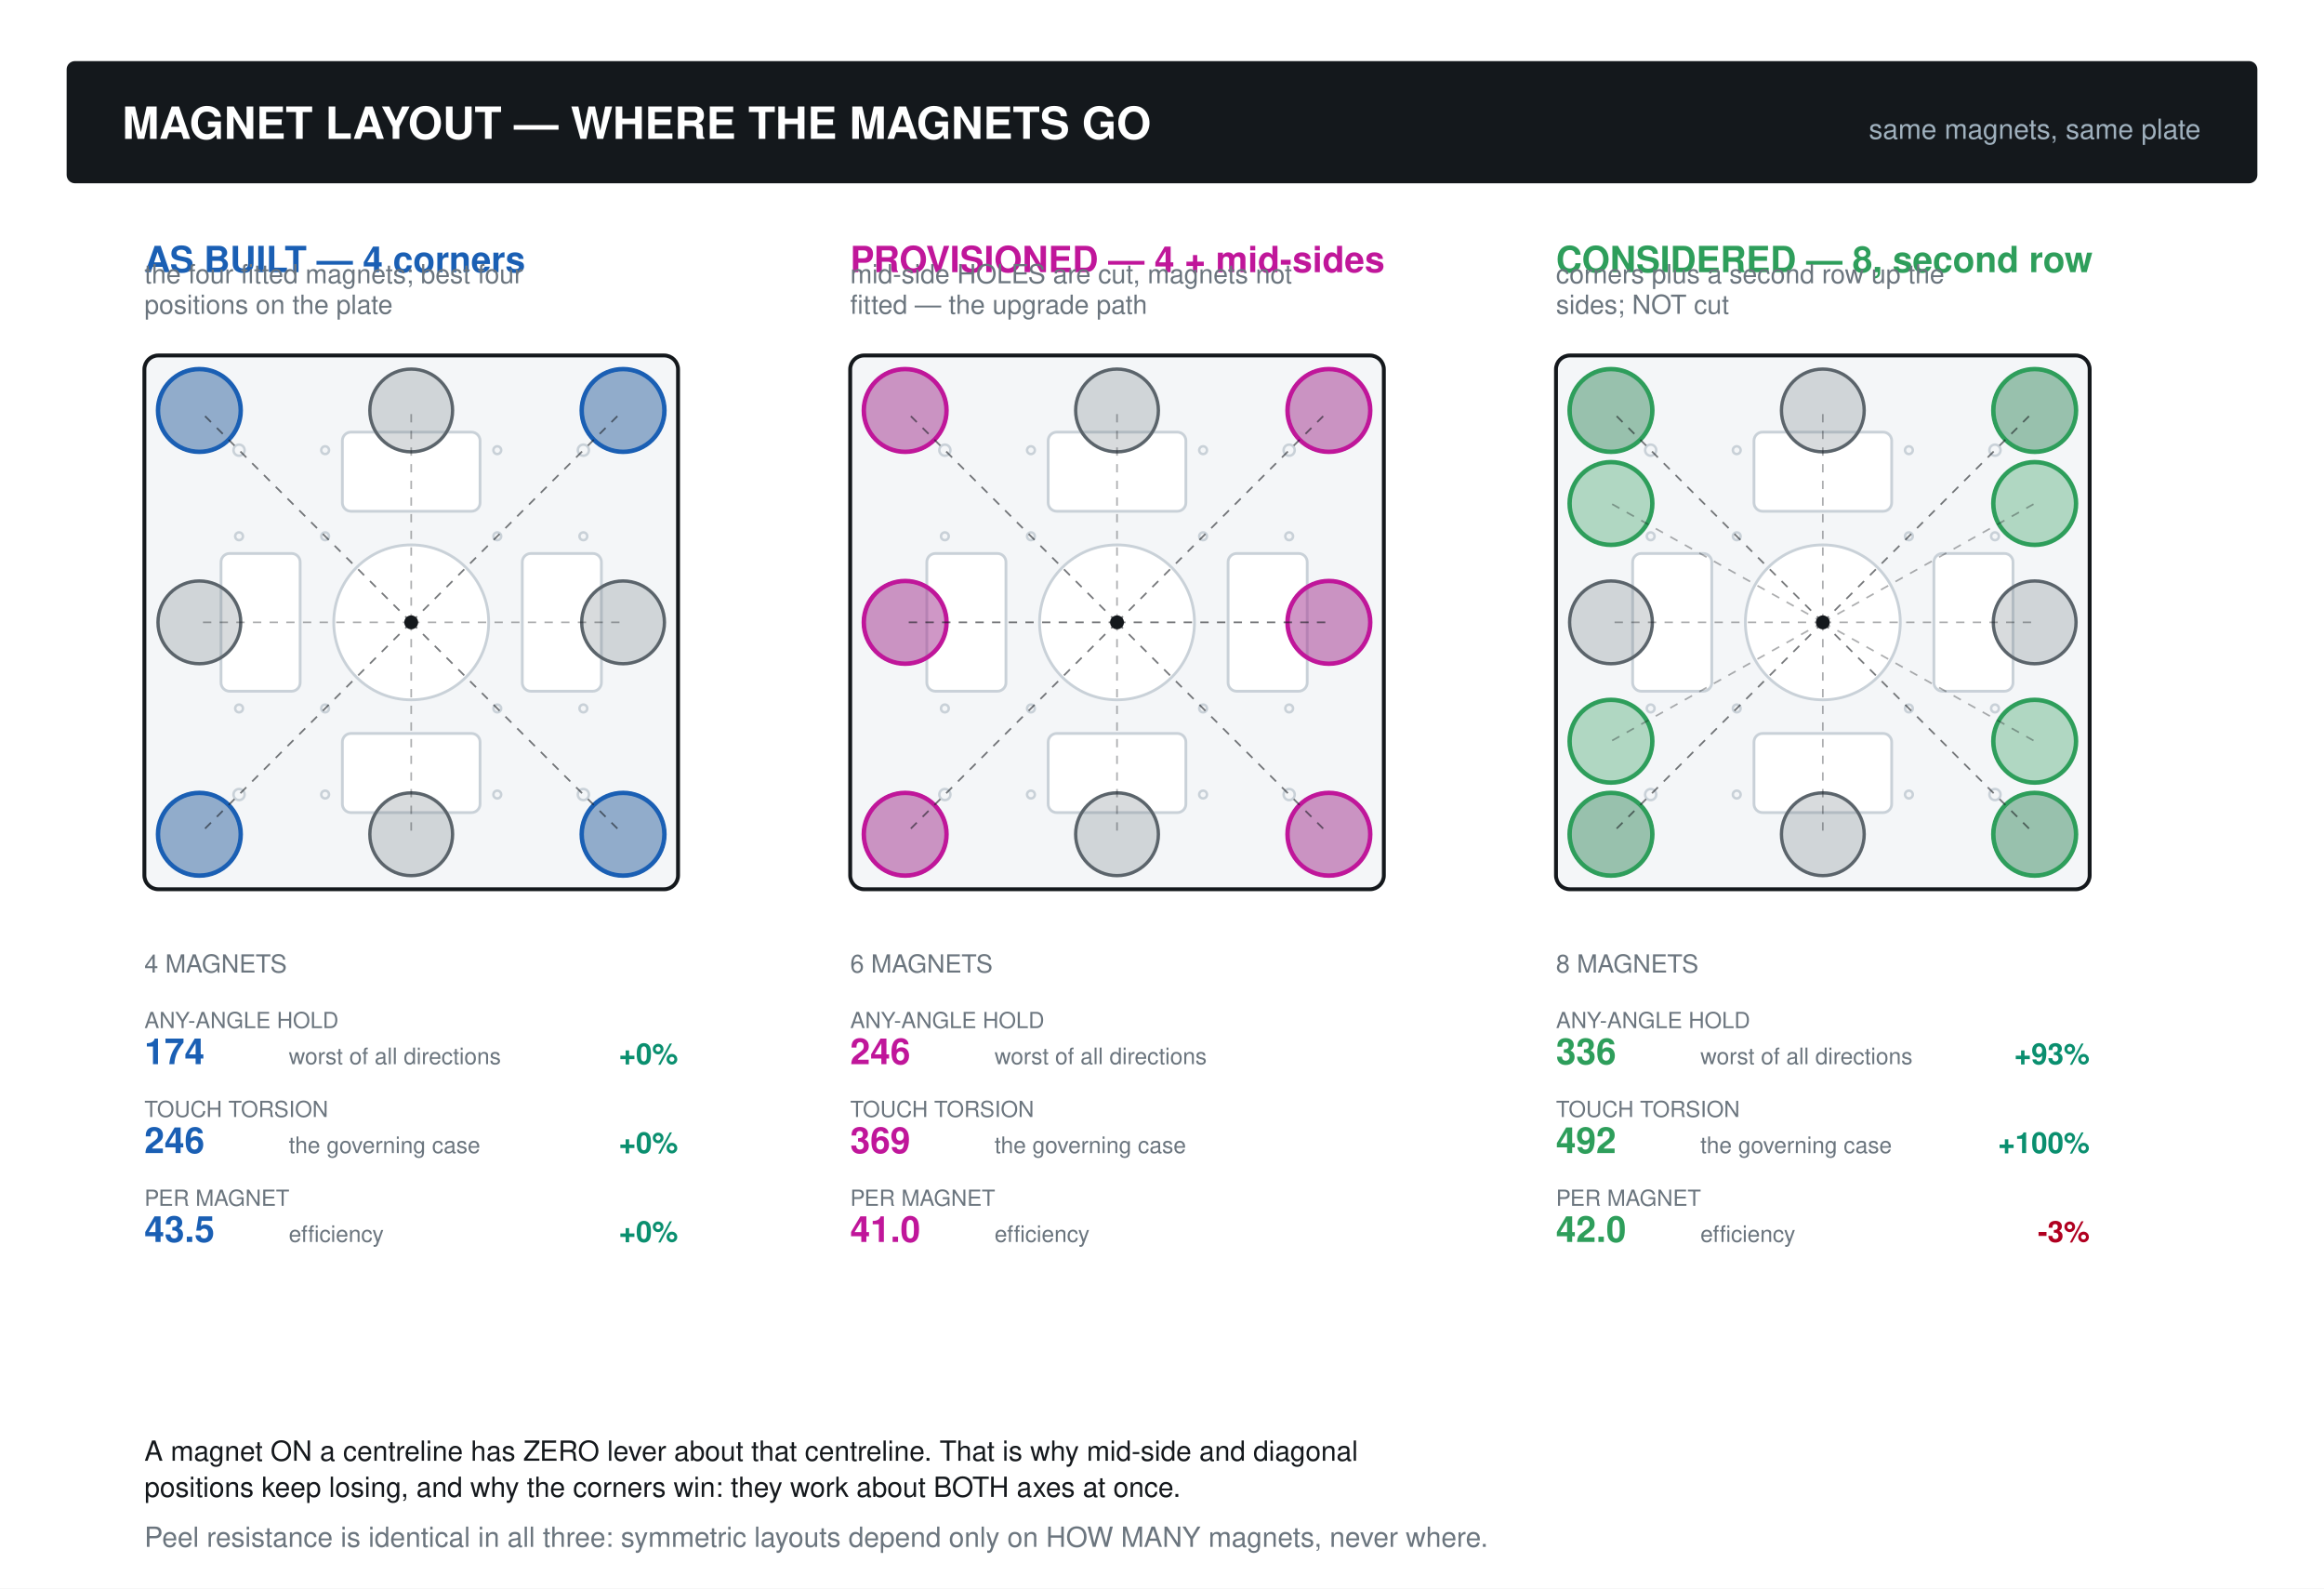
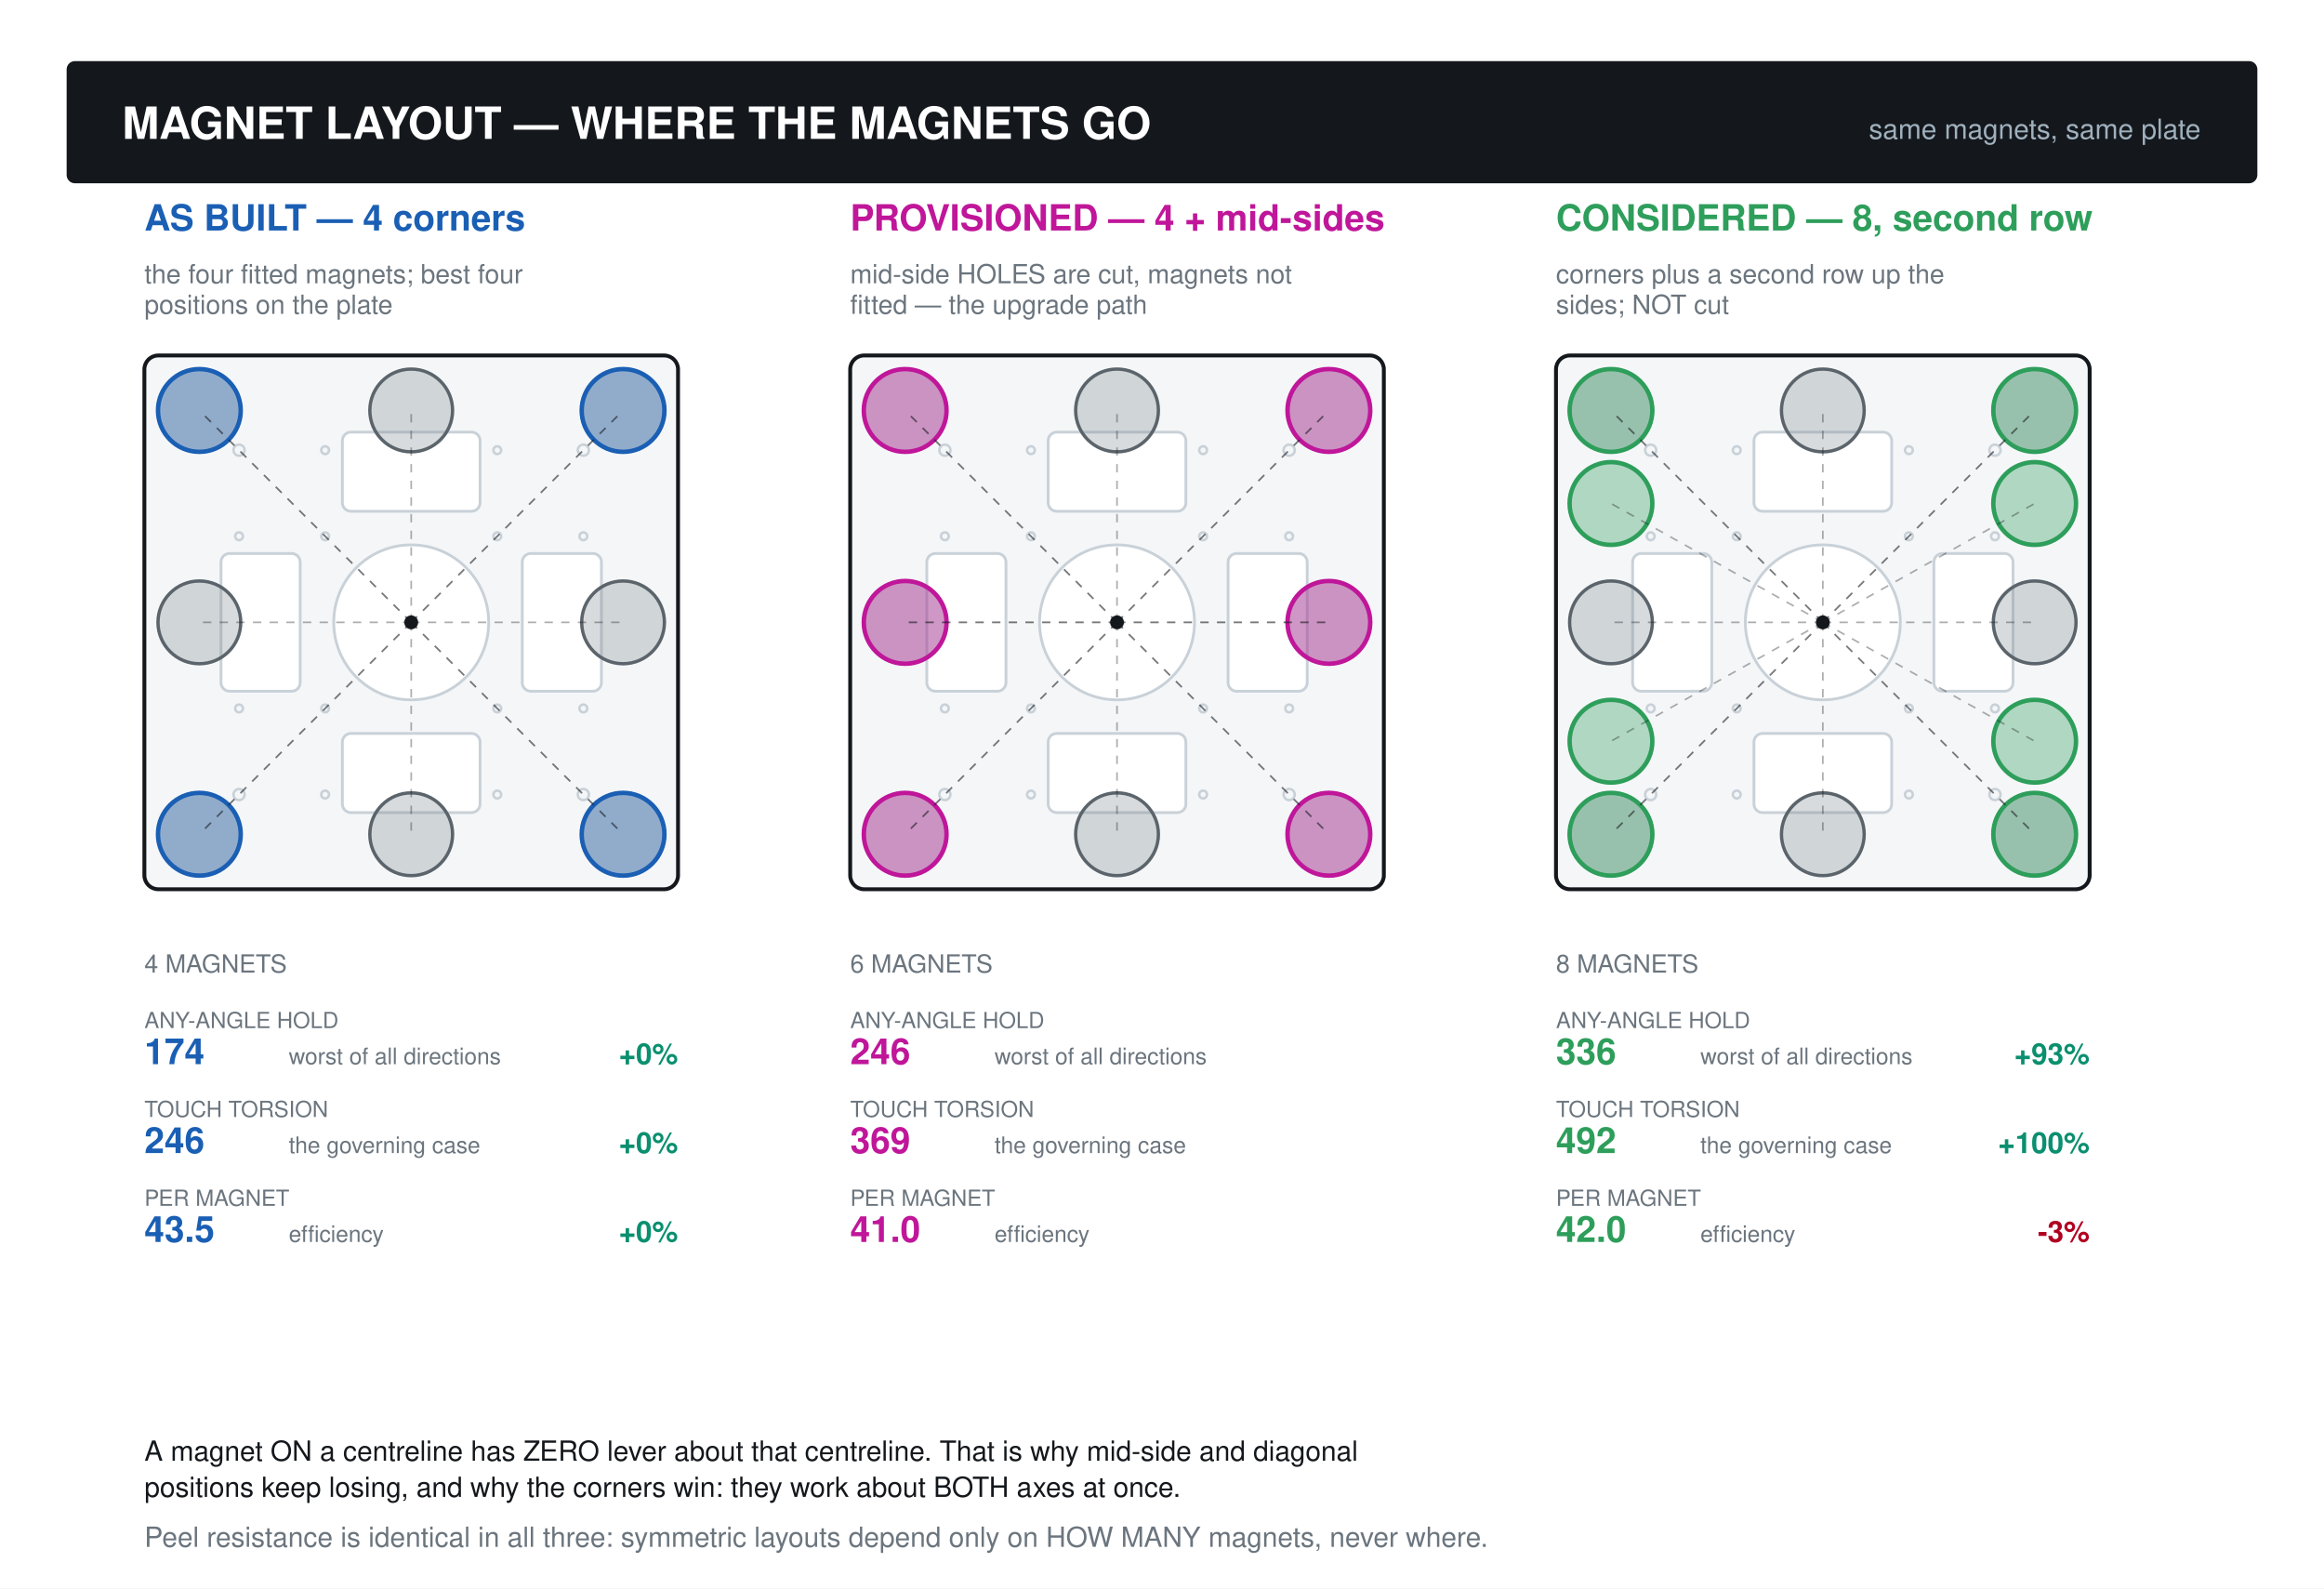
<svg xmlns="http://www.w3.org/2000/svg" width="837" height="572" viewBox="0 0 837 572">
  <rect width="837" height="572" fill="#ffffff" />
  <rect x="24" y="22" width="789" height="44" fill="#14181c" rx="3" />
  <text x="44.0" y="50.0" font-family="Helvetica,Arial,sans-serif" font-size="16" text-anchor="start" fill="#fff" font-weight="bold">MAGNET LAYOUT — WHERE THE MAGNETS GO</text>
  <text x="792.6" y="50.0" font-family="Helvetica,Arial,sans-serif" font-size="10" text-anchor="end" fill="#9fb0bd" font-weight="normal">same magnets, same plate</text>
-   <text x="52.0" y="98.0" font-family="Helvetica,Arial,sans-serif" font-size="13" text-anchor="start" fill="#1a5fb4" font-weight="bold">AS BUILT — 4 corners</text>
+   <text x="52.0" y="83.0" font-family="Helvetica,Arial,sans-serif" font-size="13" text-anchor="start" fill="#1a5fb4" font-weight="bold">AS BUILT — 4 corners</text>
  <text x="52.0" y="102.0" font-family="Helvetica,Arial,sans-serif" font-size="9.5" text-anchor="start" fill="#6b757e" font-weight="normal">the four fitted magnets; best four</text>
  <text x="52.0" y="113.0" font-family="Helvetica,Arial,sans-serif" font-size="9.5" text-anchor="start" fill="#6b757e" font-weight="normal">positions on the plate</text>
  <rect x="52.0" y="128.0" width="192.2" height="192.2" rx="5.0" fill="#f4f6f8" stroke="#14181c" stroke-width="1.4" />
  <circle cx="148.1" cy="224.1" r="27.9" fill="#fff" stroke="#c9d1d8" stroke-width="1" />
  <rect x="123.3" y="155.6" width="49.6" height="28.5" rx="3.1" fill="#fff" stroke="#c9d1d8" stroke-width="1" />
  <rect x="123.3" y="264.1" width="49.6" height="28.5" rx="3.1" fill="#fff" stroke="#c9d1d8" stroke-width="1" />
  <rect x="79.6" y="199.3" width="28.5" height="49.6" rx="3.1" fill="#fff" stroke="#c9d1d8" stroke-width="1" />
  <rect x="188.1" y="199.3" width="28.5" height="49.6" rx="3.1" fill="#fff" stroke="#c9d1d8" stroke-width="1" />
  <circle cx="117.1" cy="255.1" r="1.4" fill="none" stroke="#c9d1d8" stroke-width="0.9" />
  <circle cx="117.1" cy="193.1" r="1.4" fill="none" stroke="#c9d1d8" stroke-width="0.9" />
  <circle cx="179.1" cy="255.1" r="1.4" fill="none" stroke="#c9d1d8" stroke-width="0.9" />
  <circle cx="179.1" cy="193.1" r="1.4" fill="none" stroke="#c9d1d8" stroke-width="0.9" />
  <circle cx="86.1" cy="255.1" r="1.4" fill="none" stroke="#c9d1d8" stroke-width="0.9" />
  <circle cx="86.1" cy="193.1" r="1.4" fill="none" stroke="#c9d1d8" stroke-width="0.9" />
  <circle cx="210.1" cy="255.1" r="1.4" fill="none" stroke="#c9d1d8" stroke-width="0.9" />
  <circle cx="210.1" cy="193.1" r="1.4" fill="none" stroke="#c9d1d8" stroke-width="0.9" />
  <circle cx="117.1" cy="286.1" r="1.4" fill="none" stroke="#c9d1d8" stroke-width="0.9" />
  <circle cx="117.1" cy="162.1" r="1.4" fill="none" stroke="#c9d1d8" stroke-width="0.9" />
  <circle cx="179.1" cy="286.1" r="1.4" fill="none" stroke="#c9d1d8" stroke-width="0.9" />
  <circle cx="179.1" cy="162.1" r="1.4" fill="none" stroke="#c9d1d8" stroke-width="0.9" />
  <circle cx="86.1" cy="286.1" r="2.0" fill="none" stroke="#c9d1d8" stroke-width="0.9" />
  <circle cx="86.1" cy="162.1" r="2.0" fill="none" stroke="#c9d1d8" stroke-width="0.9" />
  <circle cx="210.1" cy="286.1" r="2.0" fill="none" stroke="#c9d1d8" stroke-width="0.9" />
  <circle cx="210.1" cy="162.1" r="2.0" fill="none" stroke="#c9d1d8" stroke-width="0.9" />
  <circle cx="71.8" cy="300.4" r="14.9" fill="#7d868d" fill-opacity="0.30" stroke="#5b646b" stroke-width="1.2" />
  <circle cx="71.8" cy="147.8" r="14.9" fill="#7d868d" fill-opacity="0.30" stroke="#5b646b" stroke-width="1.2" />
  <circle cx="224.4" cy="300.4" r="14.9" fill="#7d868d" fill-opacity="0.30" stroke="#5b646b" stroke-width="1.2" />
  <circle cx="224.4" cy="147.8" r="14.9" fill="#7d868d" fill-opacity="0.30" stroke="#5b646b" stroke-width="1.2" />
  <circle cx="148.1" cy="300.4" r="14.9" fill="#7d868d" fill-opacity="0.30" stroke="#5b646b" stroke-width="1.2" />
  <circle cx="148.1" cy="147.8" r="14.9" fill="#7d868d" fill-opacity="0.30" stroke="#5b646b" stroke-width="1.2" />
  <circle cx="71.8" cy="224.1" r="14.9" fill="#7d868d" fill-opacity="0.30" stroke="#5b646b" stroke-width="1.2" />
  <circle cx="224.4" cy="224.1" r="14.9" fill="#7d868d" fill-opacity="0.30" stroke="#5b646b" stroke-width="1.2" />
  <circle cx="71.8" cy="300.4" r="14.9" fill="#1a5fb4" fill-opacity="0.34" stroke="#1a5fb4" stroke-width="1.6" />
  <circle cx="224.4" cy="300.4" r="14.9" fill="#1a5fb4" fill-opacity="0.34" stroke="#1a5fb4" stroke-width="1.6" />
  <circle cx="71.8" cy="147.8" r="14.9" fill="#1a5fb4" fill-opacity="0.34" stroke="#1a5fb4" stroke-width="1.6" />
  <circle cx="224.4" cy="147.8" r="14.9" fill="#1a5fb4" fill-opacity="0.34" stroke="#1a5fb4" stroke-width="1.6" />
  <circle cx="148.1" cy="224.1" r="2.5" fill="#14181c" />
  <line x1="148.1" y1="224.1" x2="71.8" y2="300.4" stroke="#14181c" stroke-width="0.6" stroke-dasharray="3 3" opacity="0.35" />
  <line x1="148.1" y1="224.1" x2="71.8" y2="147.8" stroke="#14181c" stroke-width="0.6" stroke-dasharray="3 3" opacity="0.35" />
  <line x1="148.1" y1="224.1" x2="224.4" y2="300.4" stroke="#14181c" stroke-width="0.6" stroke-dasharray="3 3" opacity="0.35" />
  <line x1="148.1" y1="224.1" x2="224.4" y2="147.8" stroke="#14181c" stroke-width="0.6" stroke-dasharray="3 3" opacity="0.35" />
  <line x1="148.1" y1="224.1" x2="148.1" y2="300.4" stroke="#14181c" stroke-width="0.6" stroke-dasharray="3 3" opacity="0.35" />
  <line x1="148.1" y1="224.1" x2="148.1" y2="147.8" stroke="#14181c" stroke-width="0.6" stroke-dasharray="3 3" opacity="0.35" />
  <line x1="148.1" y1="224.1" x2="71.8" y2="224.1" stroke="#14181c" stroke-width="0.6" stroke-dasharray="3 3" opacity="0.35" />
  <line x1="148.1" y1="224.1" x2="224.4" y2="224.1" stroke="#14181c" stroke-width="0.6" stroke-dasharray="3 3" opacity="0.35" />
  <line x1="148.1" y1="224.1" x2="71.8" y2="300.4" stroke="#14181c" stroke-width="0.6" stroke-dasharray="3 3" opacity="0.35" />
  <line x1="148.1" y1="224.1" x2="224.4" y2="300.4" stroke="#14181c" stroke-width="0.6" stroke-dasharray="3 3" opacity="0.35" />
  <line x1="148.1" y1="224.1" x2="71.8" y2="147.8" stroke="#14181c" stroke-width="0.6" stroke-dasharray="3 3" opacity="0.35" />
  <line x1="148.1" y1="224.1" x2="224.4" y2="147.8" stroke="#14181c" stroke-width="0.6" stroke-dasharray="3 3" opacity="0.35" />
  <text x="52.0" y="350.2" font-family="Helvetica,Arial,sans-serif" font-size="9" text-anchor="start" fill="#6b757e" font-weight="normal">4 MAGNETS</text>
  <text x="52.0" y="370.2" font-family="Helvetica,Arial,sans-serif" font-size="8" text-anchor="start" fill="#6b757e" font-weight="normal">ANY-ANGLE HOLD</text>
  <text x="52.0" y="383.2" font-family="Helvetica,Arial,sans-serif" font-size="13" text-anchor="start" fill="#1a5fb4" font-weight="bold">174</text>
  <text x="104.0" y="383.2" font-family="Helvetica,Arial,sans-serif" font-size="8.2" text-anchor="start" fill="#6b757e" font-weight="normal">worst of all directions</text>
  <text x="244.2" y="383.2" font-family="Helvetica,Arial,sans-serif" font-size="10.5" text-anchor="end" fill="#0a8f6f" font-weight="bold">+0%</text>
  <text x="52.0" y="402.2" font-family="Helvetica,Arial,sans-serif" font-size="8" text-anchor="start" fill="#6b757e" font-weight="normal">TOUCH TORSION</text>
  <text x="52.0" y="415.2" font-family="Helvetica,Arial,sans-serif" font-size="13" text-anchor="start" fill="#1a5fb4" font-weight="bold">246</text>
  <text x="104.0" y="415.2" font-family="Helvetica,Arial,sans-serif" font-size="8.2" text-anchor="start" fill="#6b757e" font-weight="normal">the governing case</text>
  <text x="244.2" y="415.2" font-family="Helvetica,Arial,sans-serif" font-size="10.5" text-anchor="end" fill="#0a8f6f" font-weight="bold">+0%</text>
  <text x="52.0" y="434.2" font-family="Helvetica,Arial,sans-serif" font-size="8" text-anchor="start" fill="#6b757e" font-weight="normal">PER MAGNET</text>
  <text x="52.0" y="447.2" font-family="Helvetica,Arial,sans-serif" font-size="13" text-anchor="start" fill="#1a5fb4" font-weight="bold">43.5</text>
  <text x="104.0" y="447.2" font-family="Helvetica,Arial,sans-serif" font-size="8.2" text-anchor="start" fill="#6b757e" font-weight="normal">efficiency</text>
  <text x="244.2" y="447.2" font-family="Helvetica,Arial,sans-serif" font-size="10.5" text-anchor="end" fill="#0a8f6f" font-weight="bold">+0%</text>
-   <text x="306.2" y="98.0" font-family="Helvetica,Arial,sans-serif" font-size="13" text-anchor="start" fill="#c0169a" font-weight="bold">PROVISIONED — 4 + mid-sides</text>
+   <text x="306.2" y="83.0" font-family="Helvetica,Arial,sans-serif" font-size="13" text-anchor="start" fill="#c0169a" font-weight="bold">PROVISIONED — 4 + mid-sides</text>
  <text x="306.2" y="102.0" font-family="Helvetica,Arial,sans-serif" font-size="9.5" text-anchor="start" fill="#6b757e" font-weight="normal">mid-side HOLES are cut, magnets not</text>
  <text x="306.2" y="113.0" font-family="Helvetica,Arial,sans-serif" font-size="9.5" text-anchor="start" fill="#6b757e" font-weight="normal">fitted — the upgrade path</text>
  <rect x="306.2" y="128.0" width="192.2" height="192.2" rx="5.0" fill="#f4f6f8" stroke="#14181c" stroke-width="1.4" />
  <circle cx="402.3" cy="224.1" r="27.9" fill="#fff" stroke="#c9d1d8" stroke-width="1" />
  <rect x="377.5" y="155.6" width="49.6" height="28.5" rx="3.1" fill="#fff" stroke="#c9d1d8" stroke-width="1" />
  <rect x="377.5" y="264.1" width="49.6" height="28.5" rx="3.1" fill="#fff" stroke="#c9d1d8" stroke-width="1" />
  <rect x="333.8" y="199.3" width="28.5" height="49.6" rx="3.1" fill="#fff" stroke="#c9d1d8" stroke-width="1" />
  <rect x="442.3" y="199.3" width="28.5" height="49.6" rx="3.1" fill="#fff" stroke="#c9d1d8" stroke-width="1" />
  <circle cx="371.3" cy="255.1" r="1.4" fill="none" stroke="#c9d1d8" stroke-width="0.9" />
  <circle cx="371.3" cy="193.1" r="1.4" fill="none" stroke="#c9d1d8" stroke-width="0.9" />
  <circle cx="433.3" cy="255.1" r="1.4" fill="none" stroke="#c9d1d8" stroke-width="0.9" />
  <circle cx="433.3" cy="193.1" r="1.4" fill="none" stroke="#c9d1d8" stroke-width="0.9" />
  <circle cx="340.3" cy="255.1" r="1.4" fill="none" stroke="#c9d1d8" stroke-width="0.9" />
  <circle cx="340.3" cy="193.1" r="1.4" fill="none" stroke="#c9d1d8" stroke-width="0.9" />
  <circle cx="464.3" cy="255.1" r="1.4" fill="none" stroke="#c9d1d8" stroke-width="0.9" />
  <circle cx="464.3" cy="193.1" r="1.4" fill="none" stroke="#c9d1d8" stroke-width="0.9" />
  <circle cx="371.3" cy="286.1" r="1.4" fill="none" stroke="#c9d1d8" stroke-width="0.9" />
  <circle cx="371.3" cy="162.1" r="1.4" fill="none" stroke="#c9d1d8" stroke-width="0.9" />
  <circle cx="433.3" cy="286.1" r="1.4" fill="none" stroke="#c9d1d8" stroke-width="0.9" />
  <circle cx="433.3" cy="162.1" r="1.4" fill="none" stroke="#c9d1d8" stroke-width="0.9" />
  <circle cx="340.3" cy="286.1" r="2.0" fill="none" stroke="#c9d1d8" stroke-width="0.9" />
  <circle cx="340.3" cy="162.1" r="2.0" fill="none" stroke="#c9d1d8" stroke-width="0.9" />
  <circle cx="464.3" cy="286.1" r="2.0" fill="none" stroke="#c9d1d8" stroke-width="0.9" />
  <circle cx="464.3" cy="162.1" r="2.0" fill="none" stroke="#c9d1d8" stroke-width="0.9" />
  <circle cx="326.0" cy="300.4" r="14.9" fill="#7d868d" fill-opacity="0.30" stroke="#5b646b" stroke-width="1.2" />
  <circle cx="326.0" cy="147.8" r="14.9" fill="#7d868d" fill-opacity="0.30" stroke="#5b646b" stroke-width="1.2" />
  <circle cx="478.6" cy="300.4" r="14.9" fill="#7d868d" fill-opacity="0.30" stroke="#5b646b" stroke-width="1.2" />
  <circle cx="478.6" cy="147.8" r="14.9" fill="#7d868d" fill-opacity="0.30" stroke="#5b646b" stroke-width="1.2" />
  <circle cx="402.3" cy="300.4" r="14.9" fill="#7d868d" fill-opacity="0.30" stroke="#5b646b" stroke-width="1.2" />
  <circle cx="402.3" cy="147.8" r="14.9" fill="#7d868d" fill-opacity="0.30" stroke="#5b646b" stroke-width="1.2" />
  <circle cx="326.0" cy="224.1" r="14.9" fill="#7d868d" fill-opacity="0.30" stroke="#5b646b" stroke-width="1.2" />
  <circle cx="478.6" cy="224.1" r="14.9" fill="#7d868d" fill-opacity="0.30" stroke="#5b646b" stroke-width="1.2" />
  <circle cx="326.0" cy="300.4" r="14.9" fill="#c0169a" fill-opacity="0.34" stroke="#c0169a" stroke-width="1.6" />
  <circle cx="478.6" cy="300.4" r="14.9" fill="#c0169a" fill-opacity="0.34" stroke="#c0169a" stroke-width="1.6" />
  <circle cx="326.0" cy="147.8" r="14.9" fill="#c0169a" fill-opacity="0.34" stroke="#c0169a" stroke-width="1.6" />
  <circle cx="478.6" cy="147.8" r="14.9" fill="#c0169a" fill-opacity="0.34" stroke="#c0169a" stroke-width="1.6" />
  <circle cx="326.0" cy="224.1" r="14.9" fill="#c0169a" fill-opacity="0.34" stroke="#c0169a" stroke-width="1.6" />
  <circle cx="478.6" cy="224.1" r="14.9" fill="#c0169a" fill-opacity="0.34" stroke="#c0169a" stroke-width="1.6" />
  <circle cx="402.3" cy="224.1" r="2.5" fill="#14181c" />
  <line x1="402.3" y1="224.1" x2="326.0" y2="300.4" stroke="#14181c" stroke-width="0.6" stroke-dasharray="3 3" opacity="0.35" />
  <line x1="402.3" y1="224.1" x2="326.0" y2="147.8" stroke="#14181c" stroke-width="0.6" stroke-dasharray="3 3" opacity="0.35" />
  <line x1="402.3" y1="224.1" x2="478.6" y2="300.4" stroke="#14181c" stroke-width="0.6" stroke-dasharray="3 3" opacity="0.35" />
  <line x1="402.3" y1="224.1" x2="478.6" y2="147.8" stroke="#14181c" stroke-width="0.6" stroke-dasharray="3 3" opacity="0.35" />
  <line x1="402.3" y1="224.1" x2="402.3" y2="300.4" stroke="#14181c" stroke-width="0.6" stroke-dasharray="3 3" opacity="0.35" />
  <line x1="402.3" y1="224.1" x2="402.3" y2="147.8" stroke="#14181c" stroke-width="0.6" stroke-dasharray="3 3" opacity="0.35" />
  <line x1="402.3" y1="224.1" x2="326.0" y2="224.1" stroke="#14181c" stroke-width="0.6" stroke-dasharray="3 3" opacity="0.35" />
  <line x1="402.3" y1="224.1" x2="478.6" y2="224.1" stroke="#14181c" stroke-width="0.6" stroke-dasharray="3 3" opacity="0.35" />
  <line x1="402.3" y1="224.1" x2="326.0" y2="300.4" stroke="#14181c" stroke-width="0.6" stroke-dasharray="3 3" opacity="0.35" />
  <line x1="402.3" y1="224.1" x2="478.6" y2="300.4" stroke="#14181c" stroke-width="0.6" stroke-dasharray="3 3" opacity="0.35" />
  <line x1="402.3" y1="224.1" x2="326.0" y2="147.8" stroke="#14181c" stroke-width="0.6" stroke-dasharray="3 3" opacity="0.35" />
  <line x1="402.3" y1="224.1" x2="478.6" y2="147.8" stroke="#14181c" stroke-width="0.6" stroke-dasharray="3 3" opacity="0.35" />
  <line x1="402.3" y1="224.1" x2="326.0" y2="224.1" stroke="#14181c" stroke-width="0.6" stroke-dasharray="3 3" opacity="0.35" />
  <line x1="402.3" y1="224.1" x2="478.6" y2="224.1" stroke="#14181c" stroke-width="0.6" stroke-dasharray="3 3" opacity="0.35" />
  <text x="306.2" y="350.2" font-family="Helvetica,Arial,sans-serif" font-size="9" text-anchor="start" fill="#6b757e" font-weight="normal">6 MAGNETS</text>
  <text x="306.2" y="370.2" font-family="Helvetica,Arial,sans-serif" font-size="8" text-anchor="start" fill="#6b757e" font-weight="normal">ANY-ANGLE HOLD</text>
  <text x="306.2" y="383.2" font-family="Helvetica,Arial,sans-serif" font-size="13" text-anchor="start" fill="#c0169a" font-weight="bold">246</text>
  <text x="358.2" y="383.2" font-family="Helvetica,Arial,sans-serif" font-size="8.2" text-anchor="start" fill="#6b757e" font-weight="normal">worst of all directions</text>
  <text x="306.2" y="402.2" font-family="Helvetica,Arial,sans-serif" font-size="8" text-anchor="start" fill="#6b757e" font-weight="normal">TOUCH TORSION</text>
  <text x="306.2" y="415.2" font-family="Helvetica,Arial,sans-serif" font-size="13" text-anchor="start" fill="#c0169a" font-weight="bold">369</text>
  <text x="358.2" y="415.2" font-family="Helvetica,Arial,sans-serif" font-size="8.2" text-anchor="start" fill="#6b757e" font-weight="normal">the governing case</text>
  <text x="306.2" y="434.2" font-family="Helvetica,Arial,sans-serif" font-size="8" text-anchor="start" fill="#6b757e" font-weight="normal">PER MAGNET</text>
  <text x="306.2" y="447.2" font-family="Helvetica,Arial,sans-serif" font-size="13" text-anchor="start" fill="#c0169a" font-weight="bold">41.0</text>
  <text x="358.2" y="447.2" font-family="Helvetica,Arial,sans-serif" font-size="8.2" text-anchor="start" fill="#6b757e" font-weight="normal">efficiency</text>
-   <text x="560.4" y="98.0" font-family="Helvetica,Arial,sans-serif" font-size="13" text-anchor="start" fill="#2e9e5b" font-weight="bold">CONSIDERED — 8, second row</text>
+   <text x="560.4" y="83.0" font-family="Helvetica,Arial,sans-serif" font-size="13" text-anchor="start" fill="#2e9e5b" font-weight="bold">CONSIDERED — 8, second row</text>
  <text x="560.4" y="102.0" font-family="Helvetica,Arial,sans-serif" font-size="9.5" text-anchor="start" fill="#6b757e" font-weight="normal">corners plus a second row up the</text>
  <text x="560.4" y="113.0" font-family="Helvetica,Arial,sans-serif" font-size="9.5" text-anchor="start" fill="#6b757e" font-weight="normal">sides; NOT cut</text>
  <rect x="560.4" y="128.0" width="192.2" height="192.2" rx="5.0" fill="#f4f6f8" stroke="#14181c" stroke-width="1.4" />
  <circle cx="656.5" cy="224.1" r="27.9" fill="#fff" stroke="#c9d1d8" stroke-width="1" />
  <rect x="631.7" y="155.6" width="49.6" height="28.5" rx="3.1" fill="#fff" stroke="#c9d1d8" stroke-width="1" />
  <rect x="631.7" y="264.1" width="49.6" height="28.5" rx="3.1" fill="#fff" stroke="#c9d1d8" stroke-width="1" />
  <rect x="588.0" y="199.3" width="28.5" height="49.6" rx="3.1" fill="#fff" stroke="#c9d1d8" stroke-width="1" />
  <rect x="696.5" y="199.3" width="28.5" height="49.6" rx="3.1" fill="#fff" stroke="#c9d1d8" stroke-width="1" />
  <circle cx="625.5" cy="255.1" r="1.4" fill="none" stroke="#c9d1d8" stroke-width="0.9" />
  <circle cx="625.5" cy="193.1" r="1.4" fill="none" stroke="#c9d1d8" stroke-width="0.9" />
  <circle cx="687.5" cy="255.1" r="1.4" fill="none" stroke="#c9d1d8" stroke-width="0.9" />
  <circle cx="687.5" cy="193.1" r="1.4" fill="none" stroke="#c9d1d8" stroke-width="0.9" />
  <circle cx="594.5" cy="255.1" r="1.4" fill="none" stroke="#c9d1d8" stroke-width="0.9" />
  <circle cx="594.5" cy="193.1" r="1.4" fill="none" stroke="#c9d1d8" stroke-width="0.9" />
  <circle cx="718.5" cy="255.1" r="1.4" fill="none" stroke="#c9d1d8" stroke-width="0.9" />
  <circle cx="718.5" cy="193.1" r="1.4" fill="none" stroke="#c9d1d8" stroke-width="0.9" />
  <circle cx="625.5" cy="286.1" r="1.4" fill="none" stroke="#c9d1d8" stroke-width="0.9" />
  <circle cx="625.5" cy="162.1" r="1.4" fill="none" stroke="#c9d1d8" stroke-width="0.9" />
  <circle cx="687.5" cy="286.1" r="1.4" fill="none" stroke="#c9d1d8" stroke-width="0.9" />
  <circle cx="687.5" cy="162.1" r="1.4" fill="none" stroke="#c9d1d8" stroke-width="0.9" />
  <circle cx="594.5" cy="286.1" r="2.0" fill="none" stroke="#c9d1d8" stroke-width="0.9" />
  <circle cx="594.5" cy="162.1" r="2.0" fill="none" stroke="#c9d1d8" stroke-width="0.9" />
  <circle cx="718.5" cy="286.1" r="2.0" fill="none" stroke="#c9d1d8" stroke-width="0.9" />
  <circle cx="718.5" cy="162.1" r="2.0" fill="none" stroke="#c9d1d8" stroke-width="0.9" />
  <circle cx="580.2" cy="300.4" r="14.9" fill="#7d868d" fill-opacity="0.30" stroke="#5b646b" stroke-width="1.2" />
  <circle cx="580.2" cy="147.8" r="14.9" fill="#7d868d" fill-opacity="0.30" stroke="#5b646b" stroke-width="1.2" />
  <circle cx="732.8" cy="300.4" r="14.9" fill="#7d868d" fill-opacity="0.30" stroke="#5b646b" stroke-width="1.2" />
  <circle cx="732.8" cy="147.8" r="14.9" fill="#7d868d" fill-opacity="0.30" stroke="#5b646b" stroke-width="1.2" />
  <circle cx="656.5" cy="300.4" r="14.9" fill="#7d868d" fill-opacity="0.30" stroke="#5b646b" stroke-width="1.2" />
  <circle cx="656.5" cy="147.8" r="14.9" fill="#7d868d" fill-opacity="0.30" stroke="#5b646b" stroke-width="1.2" />
  <circle cx="580.2" cy="224.1" r="14.9" fill="#7d868d" fill-opacity="0.30" stroke="#5b646b" stroke-width="1.2" />
  <circle cx="732.8" cy="224.1" r="14.9" fill="#7d868d" fill-opacity="0.30" stroke="#5b646b" stroke-width="1.2" />
  <circle cx="580.2" cy="300.4" r="14.9" fill="#2e9e5b" fill-opacity="0.34" stroke="#2e9e5b" stroke-width="1.6" />
  <circle cx="732.8" cy="300.4" r="14.9" fill="#2e9e5b" fill-opacity="0.34" stroke="#2e9e5b" stroke-width="1.6" />
  <circle cx="580.2" cy="147.8" r="14.9" fill="#2e9e5b" fill-opacity="0.34" stroke="#2e9e5b" stroke-width="1.6" />
  <circle cx="732.8" cy="147.8" r="14.9" fill="#2e9e5b" fill-opacity="0.34" stroke="#2e9e5b" stroke-width="1.6" />
  <circle cx="580.2" cy="266.9" r="14.9" fill="#2e9e5b" fill-opacity="0.34" stroke="#2e9e5b" stroke-width="1.6" />
  <circle cx="732.8" cy="266.9" r="14.9" fill="#2e9e5b" fill-opacity="0.34" stroke="#2e9e5b" stroke-width="1.6" />
  <circle cx="580.2" cy="181.3" r="14.9" fill="#2e9e5b" fill-opacity="0.34" stroke="#2e9e5b" stroke-width="1.6" />
  <circle cx="732.8" cy="181.3" r="14.9" fill="#2e9e5b" fill-opacity="0.34" stroke="#2e9e5b" stroke-width="1.6" />
  <circle cx="656.5" cy="224.1" r="2.5" fill="#14181c" />
  <line x1="656.5" y1="224.1" x2="580.2" y2="300.4" stroke="#14181c" stroke-width="0.6" stroke-dasharray="3 3" opacity="0.35" />
  <line x1="656.5" y1="224.1" x2="580.2" y2="147.8" stroke="#14181c" stroke-width="0.6" stroke-dasharray="3 3" opacity="0.35" />
  <line x1="656.5" y1="224.1" x2="732.8" y2="300.4" stroke="#14181c" stroke-width="0.6" stroke-dasharray="3 3" opacity="0.35" />
  <line x1="656.5" y1="224.1" x2="732.8" y2="147.8" stroke="#14181c" stroke-width="0.6" stroke-dasharray="3 3" opacity="0.35" />
  <line x1="656.5" y1="224.1" x2="656.5" y2="300.4" stroke="#14181c" stroke-width="0.6" stroke-dasharray="3 3" opacity="0.35" />
  <line x1="656.5" y1="224.1" x2="656.5" y2="147.8" stroke="#14181c" stroke-width="0.6" stroke-dasharray="3 3" opacity="0.35" />
  <line x1="656.5" y1="224.1" x2="580.2" y2="224.1" stroke="#14181c" stroke-width="0.6" stroke-dasharray="3 3" opacity="0.35" />
  <line x1="656.5" y1="224.1" x2="732.8" y2="224.1" stroke="#14181c" stroke-width="0.6" stroke-dasharray="3 3" opacity="0.35" />
  <line x1="656.5" y1="224.1" x2="580.2" y2="300.4" stroke="#14181c" stroke-width="0.6" stroke-dasharray="3 3" opacity="0.35" />
  <line x1="656.5" y1="224.1" x2="732.8" y2="300.4" stroke="#14181c" stroke-width="0.6" stroke-dasharray="3 3" opacity="0.35" />
  <line x1="656.5" y1="224.1" x2="580.2" y2="147.8" stroke="#14181c" stroke-width="0.6" stroke-dasharray="3 3" opacity="0.35" />
  <line x1="656.5" y1="224.1" x2="732.8" y2="147.8" stroke="#14181c" stroke-width="0.6" stroke-dasharray="3 3" opacity="0.35" />
  <line x1="656.5" y1="224.1" x2="580.2" y2="266.9" stroke="#14181c" stroke-width="0.6" stroke-dasharray="3 3" opacity="0.35" />
  <line x1="656.5" y1="224.1" x2="732.8" y2="266.9" stroke="#14181c" stroke-width="0.6" stroke-dasharray="3 3" opacity="0.35" />
  <line x1="656.5" y1="224.1" x2="580.2" y2="181.3" stroke="#14181c" stroke-width="0.6" stroke-dasharray="3 3" opacity="0.35" />
  <line x1="656.5" y1="224.1" x2="732.8" y2="181.3" stroke="#14181c" stroke-width="0.6" stroke-dasharray="3 3" opacity="0.35" />
  <text x="560.4" y="350.2" font-family="Helvetica,Arial,sans-serif" font-size="9" text-anchor="start" fill="#6b757e" font-weight="normal">8 MAGNETS</text>
  <text x="560.4" y="370.2" font-family="Helvetica,Arial,sans-serif" font-size="8" text-anchor="start" fill="#6b757e" font-weight="normal">ANY-ANGLE HOLD</text>
  <text x="560.4" y="383.2" font-family="Helvetica,Arial,sans-serif" font-size="13" text-anchor="start" fill="#2e9e5b" font-weight="bold">336</text>
  <text x="612.4" y="383.2" font-family="Helvetica,Arial,sans-serif" font-size="8.2" text-anchor="start" fill="#6b757e" font-weight="normal">worst of all directions</text>
  <text x="752.6" y="383.2" font-family="Helvetica,Arial,sans-serif" font-size="10.5" text-anchor="end" fill="#0a8f6f" font-weight="bold">+93%</text>
  <text x="560.4" y="402.2" font-family="Helvetica,Arial,sans-serif" font-size="8" text-anchor="start" fill="#6b757e" font-weight="normal">TOUCH TORSION</text>
  <text x="560.4" y="415.2" font-family="Helvetica,Arial,sans-serif" font-size="13" text-anchor="start" fill="#2e9e5b" font-weight="bold">492</text>
  <text x="612.4" y="415.2" font-family="Helvetica,Arial,sans-serif" font-size="8.2" text-anchor="start" fill="#6b757e" font-weight="normal">the governing case</text>
  <text x="752.6" y="415.2" font-family="Helvetica,Arial,sans-serif" font-size="10.5" text-anchor="end" fill="#0a8f6f" font-weight="bold">+100%</text>
  <text x="560.4" y="434.2" font-family="Helvetica,Arial,sans-serif" font-size="8" text-anchor="start" fill="#6b757e" font-weight="normal">PER MAGNET</text>
  <text x="560.4" y="447.2" font-family="Helvetica,Arial,sans-serif" font-size="13" text-anchor="start" fill="#2e9e5b" font-weight="bold">42.0</text>
  <text x="612.4" y="447.2" font-family="Helvetica,Arial,sans-serif" font-size="8.2" text-anchor="start" fill="#6b757e" font-weight="normal">efficiency</text>
  <text x="752.6" y="447.2" font-family="Helvetica,Arial,sans-serif" font-size="10.5" text-anchor="end" fill="#b00020" font-weight="bold">-3%</text>
  <text x="52.0" y="526.0" font-family="Helvetica,Arial,sans-serif" font-size="10" text-anchor="start" fill="#14181c" font-weight="normal">A magnet ON a centreline has ZERO lever about that centreline. That is why mid-side and diagonal</text>
  <text x="52.0" y="539.0" font-family="Helvetica,Arial,sans-serif" font-size="10" text-anchor="start" fill="#14181c" font-weight="normal">positions keep losing, and why the corners win: they work about BOTH axes at once.</text>
  <text x="52.0" y="557.0" font-family="Helvetica,Arial,sans-serif" font-size="10" text-anchor="start" fill="#6b757e" font-weight="normal">Peel resistance is identical in all three: symmetric layouts depend only on HOW MANY magnets, never where.</text>
</svg>
